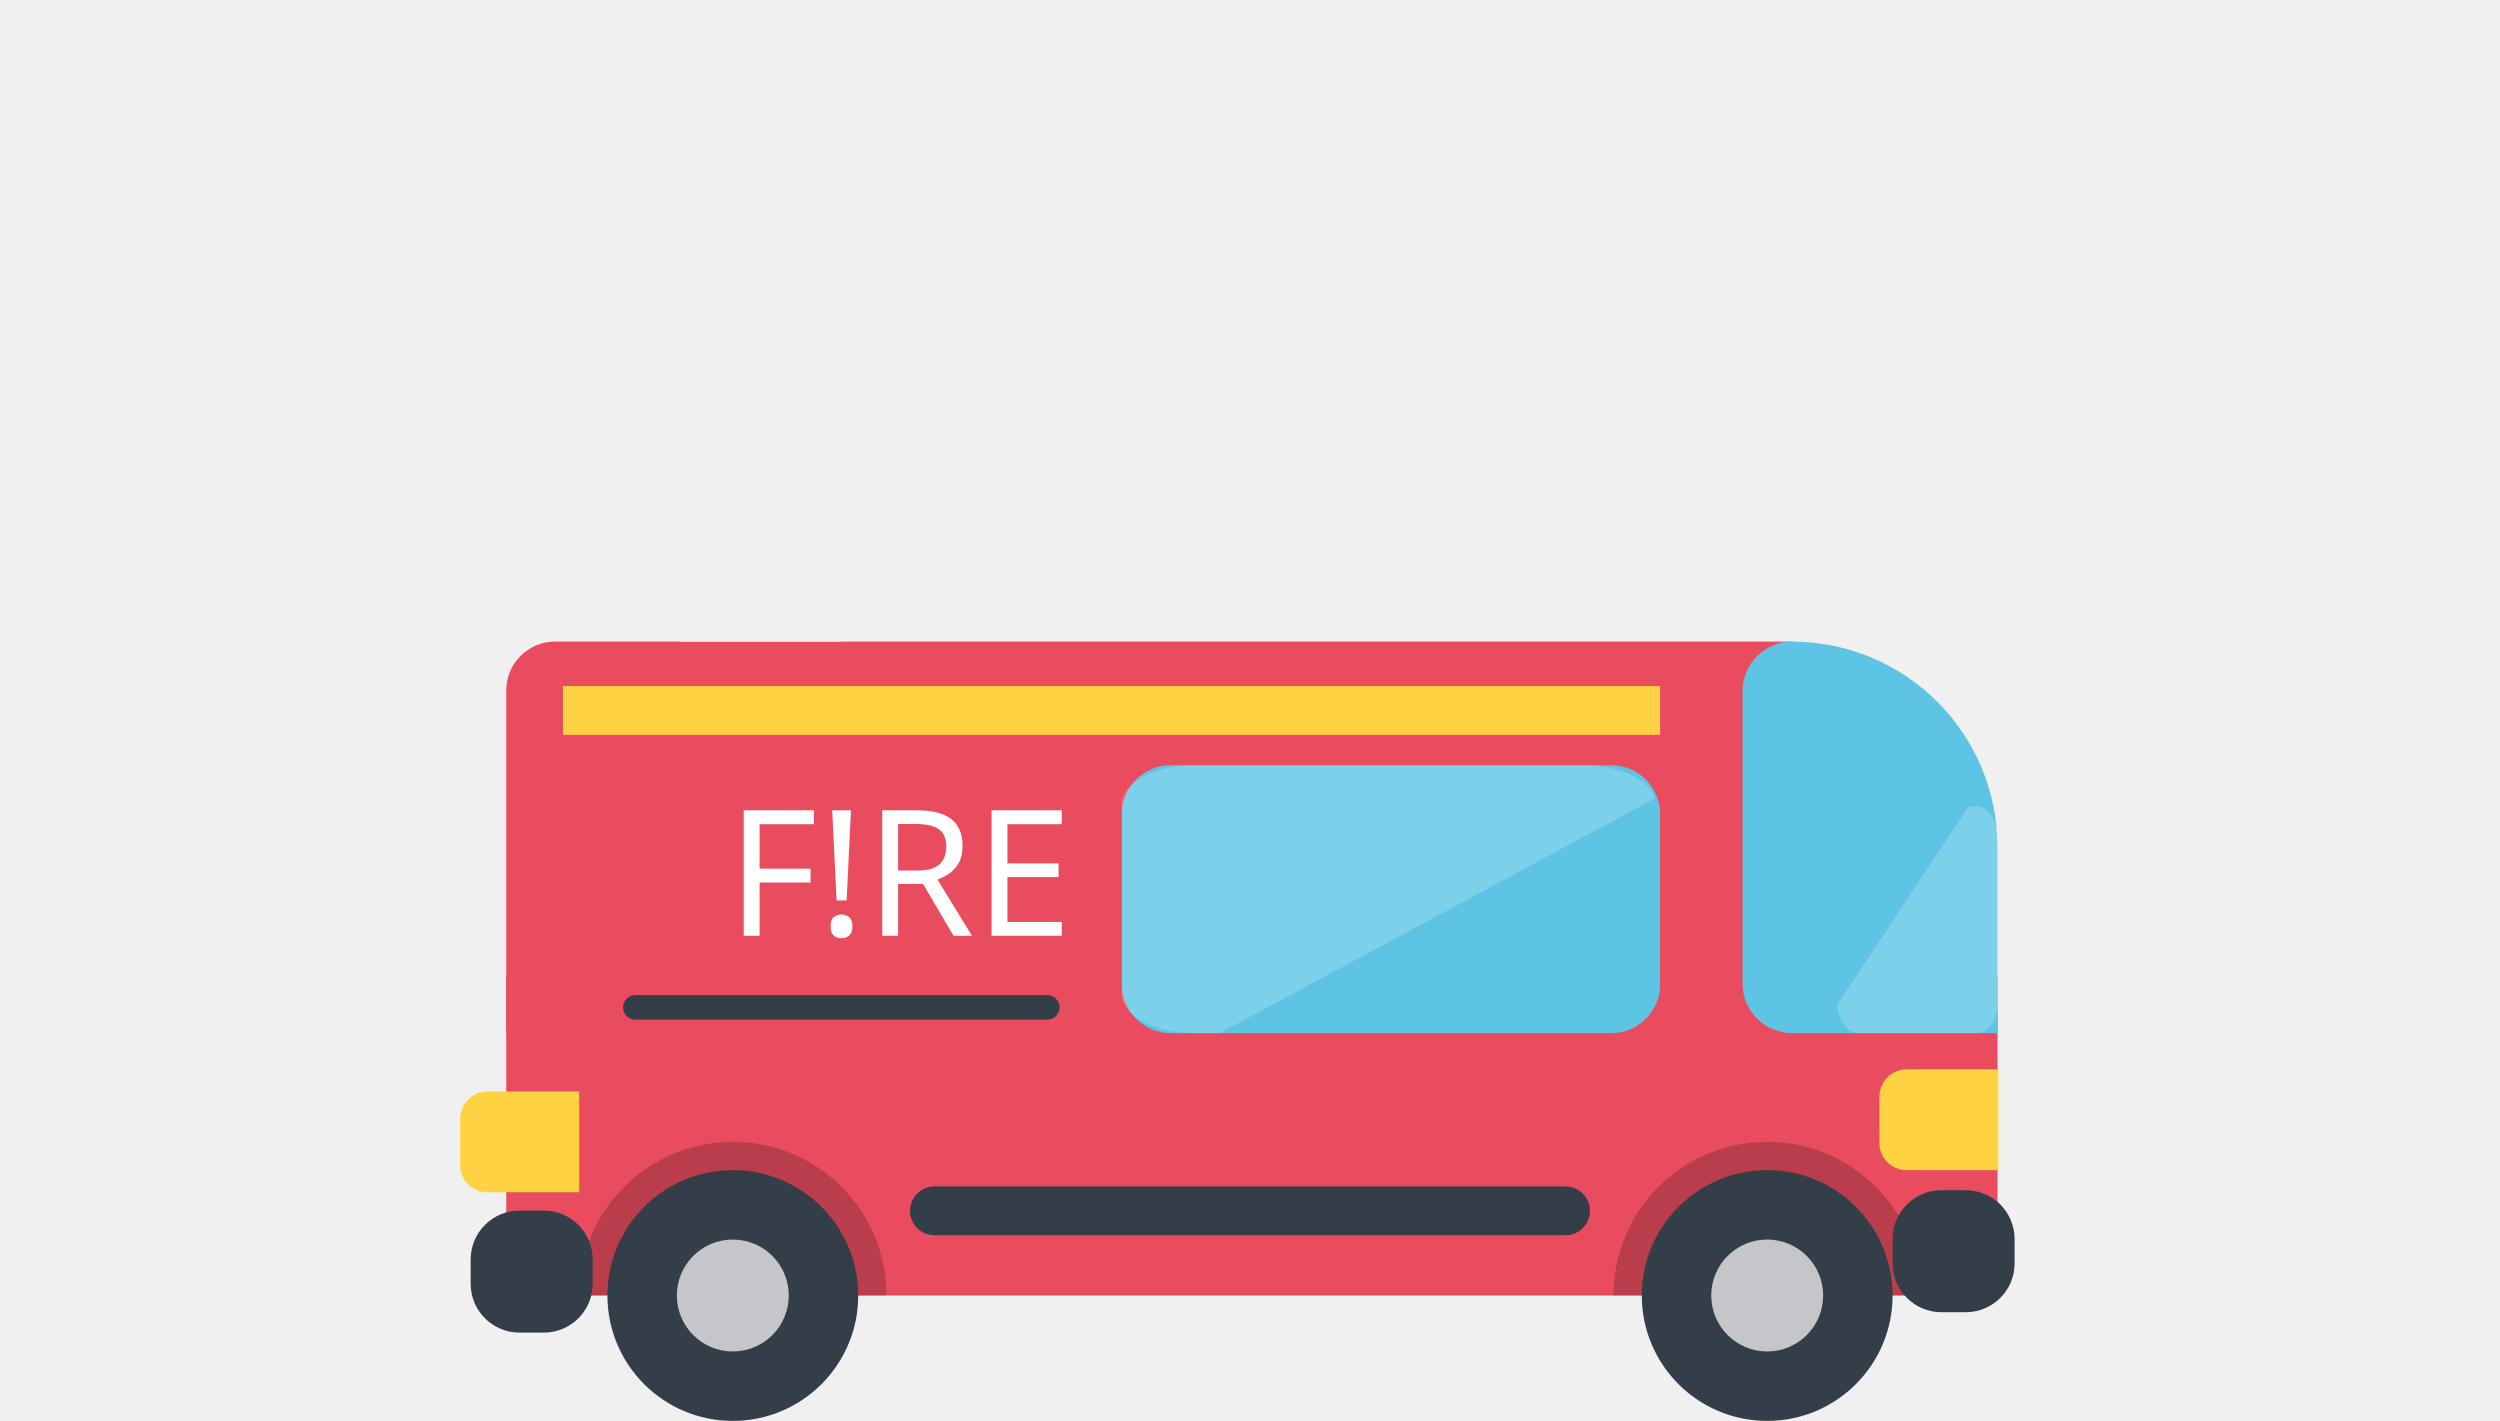
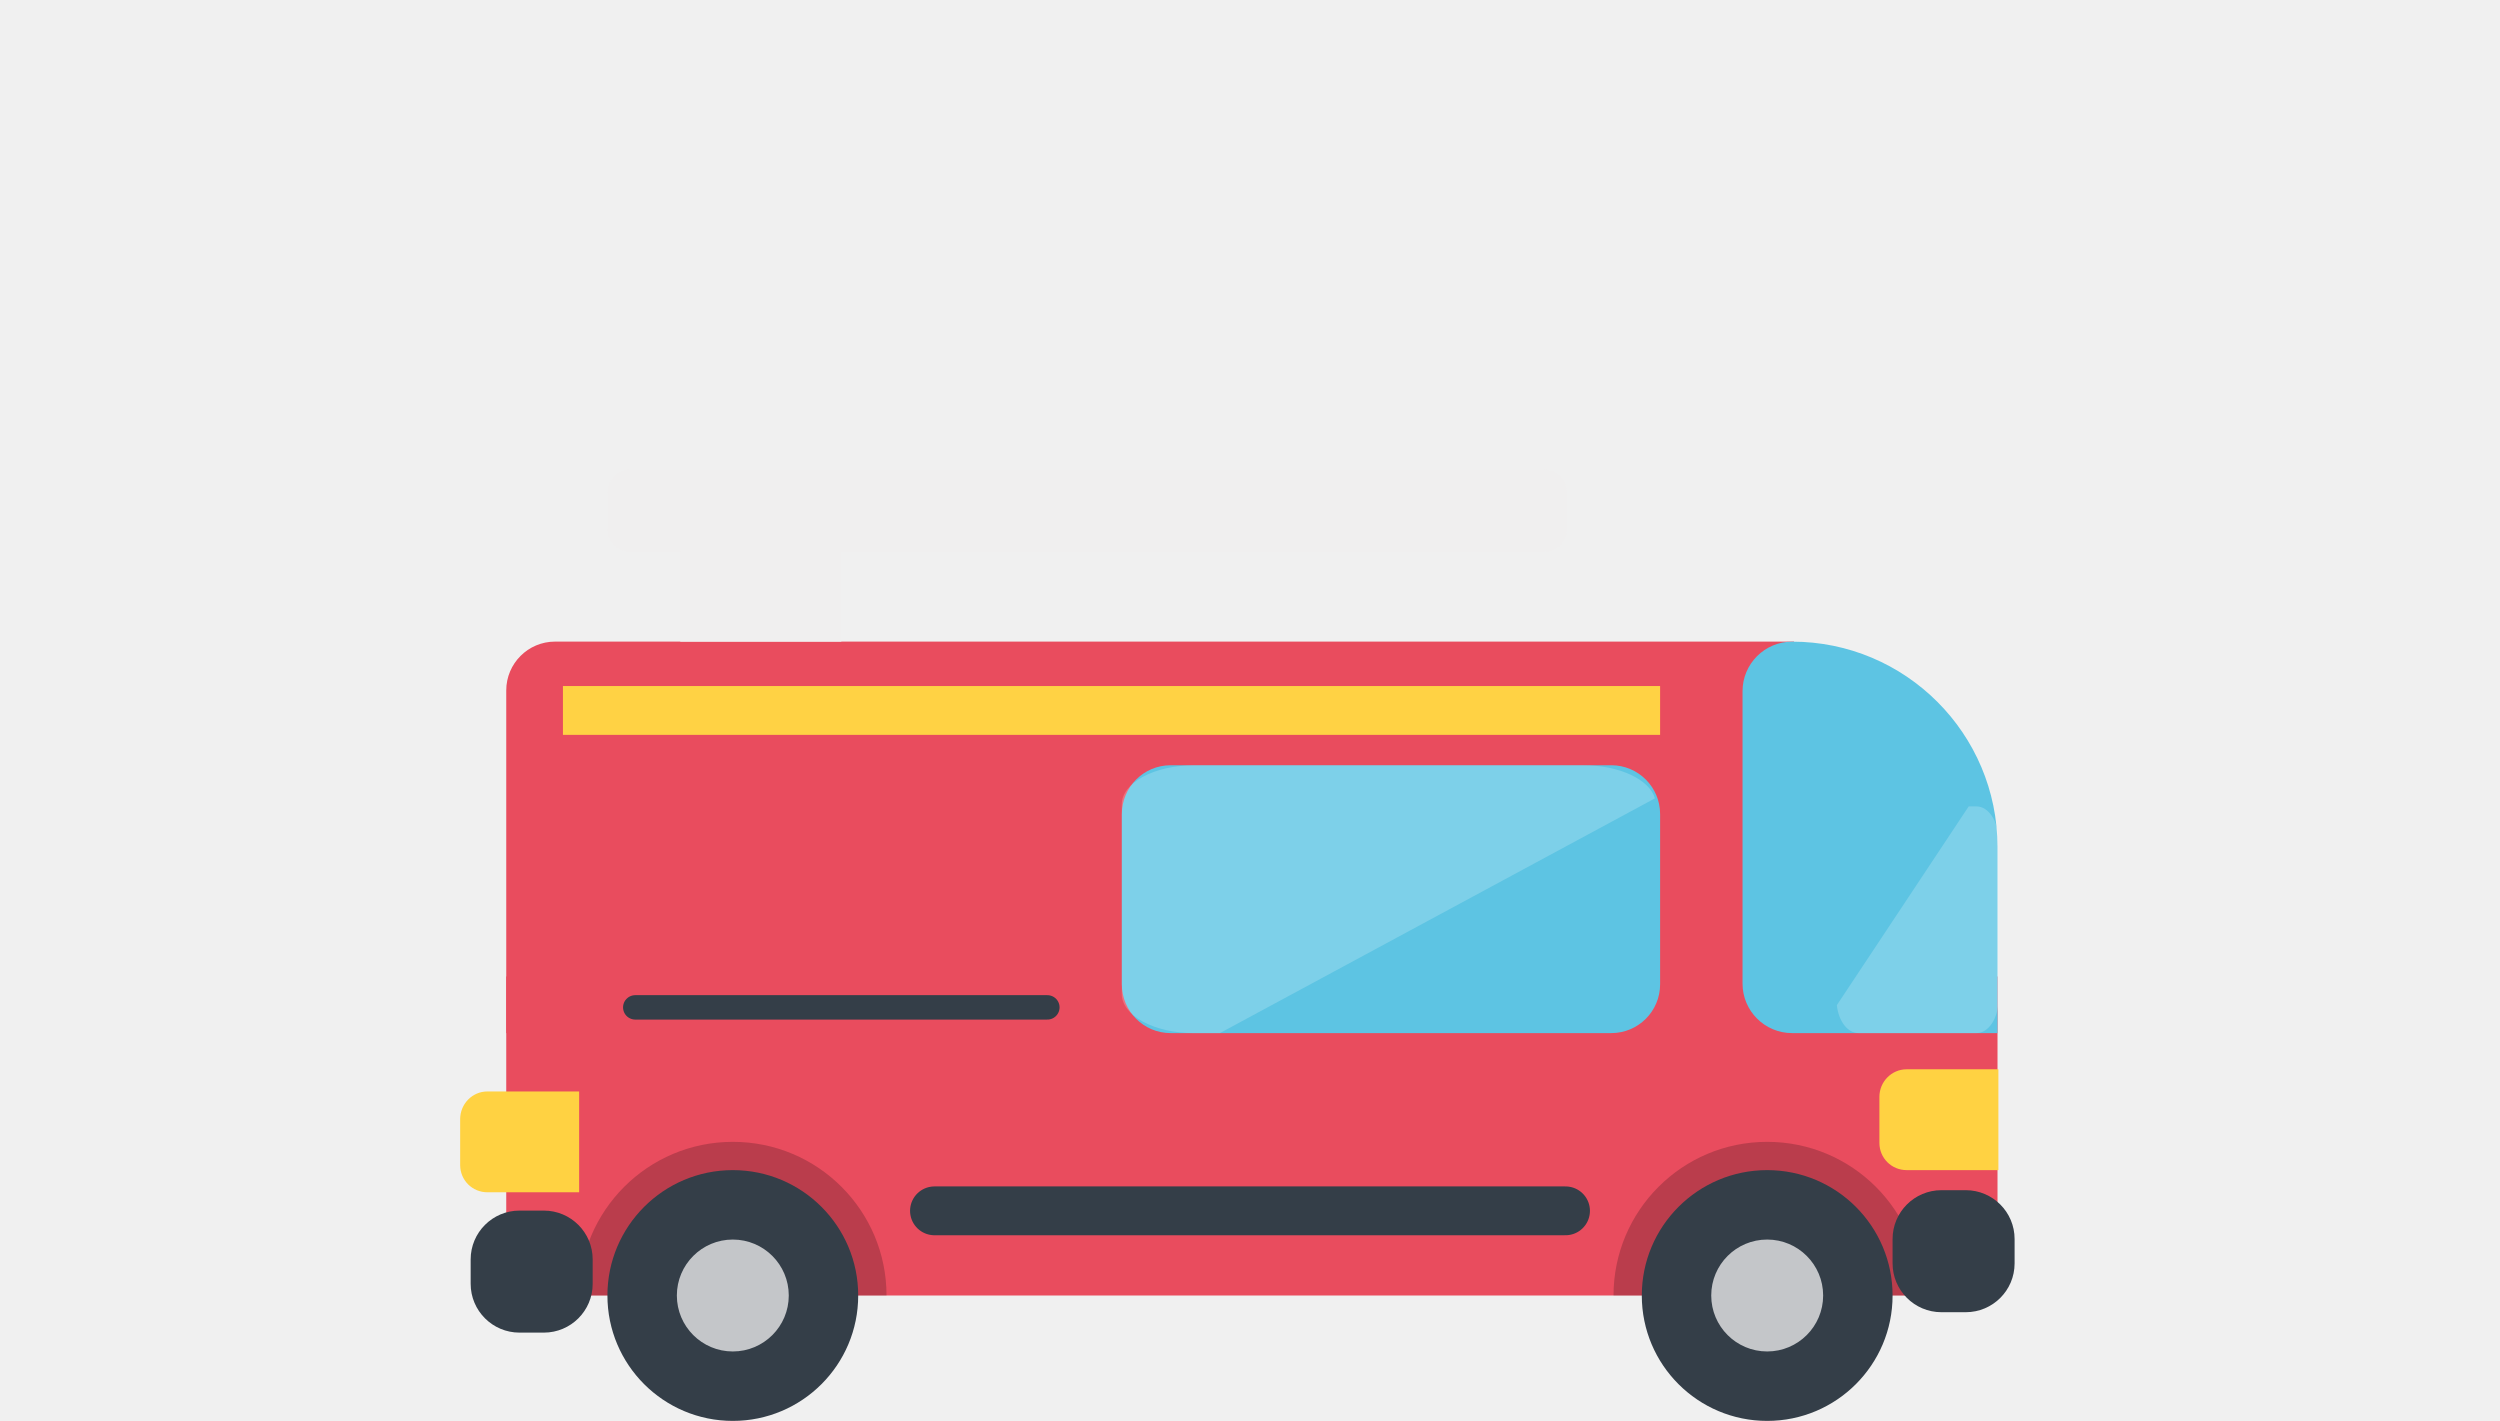
<svg xmlns="http://www.w3.org/2000/svg" version="1.1" id="Calque_1" x="0px" y="0px" viewBox="0 0 512 291" style="enable-background:new 0 0 512 291;" xml:space="preserve">
  <style type="text/css">
	.st0{fill:#E94C5E;}
	.st1{opacity:0.2;fill:#020203;enable-background:new    ;}
	.st2{fill:#343E48;}
	.st3{fill:#C4C6C9;}
	.st4{fill:#5DC4E3;}
	.st5{fill:#F0EFEF;}
	.st6{fill:#FFD242;}
	.st7{opacity:0.2;fill:#FFFFFF;enable-background:new    ;}
	.st8{fill:#343E48;stroke:#343E48;stroke-width:5;stroke-linecap:round;stroke-miterlimit:10;}
	.st9{fill:#343E48;stroke:#343E48;stroke-width:10;stroke-linecap:round;stroke-miterlimit:10;}
	.st10{fill:#FFD242;stroke:#FFD244;stroke-width:10;stroke-miterlimit:10;}
- 	.st11{fill:#FFFFFF;}
- 	.st12{font-family:'TheFountainofWishes-Regular';}
- 	.st13{font-size:36px;}
</style>
  <rect x="103.68" y="199.98" class="st0" width="305.41" height="65.34" />
  <path id="path162_1_" class="st1" d="M330.45,265.32c0-17.39,14.08-31.47,31.47-31.47c17.39,0,31.47,14.08,31.47,31.47  L330.45,265.32L330.45,265.32z" />
  <path id="path162" class="st1" d="M118.62,265.32c0-17.39,14.08-31.47,31.47-31.47s31.47,14.08,31.47,31.47L118.62,265.32  L118.62,265.32z" />
  <circle id="circle168" class="st2" cx="150.08" cy="265.32" r="25.68" />
  <circle id="circle170" class="st3" cx="150.08" cy="265.32" r="11.46" />
  <circle id="circle168_1_" class="st2" cx="361.92" cy="265.32" r="25.68" />
  <circle id="circle170_1_" class="st3" cx="361.92" cy="265.32" r="11.46" />
  <path class="st0" d="M367.42,211.58H103.68v-70.18c0-5.52,4.48-10,10-10h253.74V211.58z" />
  <path class="st4" d="M409.09,211.58h-42.07c-5.61,0-10.15-4.55-10.15-10.15v-59.87c0-5.61,4.55-10.15,10.15-10.15h0  c23.23,0,42.07,18.83,42.07,42.07V211.58z" />
  <g id="g192" transform="translate(0,-110)">
    <path id="path188" class="st5" d="M316.15,206.16H129.17c-2.63,0-4.77,2.13-4.77,4.77v7.35c0,2.63,2.13,4.77,4.77,4.77h186.98   c2.63,0,4.77-2.13,4.77-4.77v-7.35C320.91,208.29,318.78,206.16,316.15,206.16z" />
    <rect id="rect190" x="139.32" y="223.04" class="st5" width="32.98" height="18.36" />
  </g>
  <path id="path224" class="st6" d="M390.48,218.99h18.79v20.65h-18.79c-3.1,0-5.58-2.48-5.58-5.58v-9.4  C384.89,221.56,387.38,218.99,390.48,218.99z" />
  <path class="st2" d="M402.59,268.74h-4.99c-5.52,0-10-4.48-10-10v-4.99c0-5.52,4.48-10,10-10h4.99c5.52,0,10,4.48,10,10v4.99  C412.59,264.27,408.11,268.74,402.59,268.74z" />
  <path class="st4" d="M329.99,211.58h-90.24c-5.52,0-10-4.48-10-10v-34.86c0-5.52,4.48-10,10-10h90.24c5.52,0,10,4.48,10,10v34.86  C339.99,207.11,335.51,211.58,329.99,211.58z" />
  <path id="path236" class="st7" d="M324.29,156.73h-79.71c-8.2,0-14.84,3.58-14.84,8.01v38.84c0,4.42,6.64,8.01,14.84,8.01h5.23  l89.12-48.09C337.82,159.66,331.7,156.73,324.29,156.73L324.29,156.73z" />
  <path id="path236_1_" class="st7" d="M380.62,211.58h24.15c2.48,0,4.5-3.03,4.5-6.78v-32.87c0-3.74-2.01-6.78-4.5-6.78h-1.58  l-27,40.7C376.52,209.1,378.38,211.58,380.62,211.58L380.62,211.58z" />
  <line class="st8" x1="130.1" y1="206.31" x2="214.5" y2="206.31" />
  <line class="st9" x1="191.38" y1="247.98" x2="320.62" y2="247.98" />
  <path id="path224_1_" class="st6" d="M99.82,223.53h18.79v20.65H99.82c-3.1,0-5.58-2.48-5.58-5.58v-9.4  C94.24,226.1,96.72,223.53,99.82,223.53z" />
  <path class="st2" d="M111.38,272.92h-4.99c-5.52,0-10-4.48-10-10v-4.99c0-5.52,4.48-10,10-10h4.99c5.52,0,10,4.48,10,10v4.99  C121.38,268.45,116.9,272.92,111.38,272.92z" />
  <line class="st10" x1="115.29" y1="145.5" x2="339.99" y2="145.5" />
-   <text transform="matrix(1 0 0 1 148.8304 191.6499)" class="st11 st12 st13">F!RE</text>
</svg>
